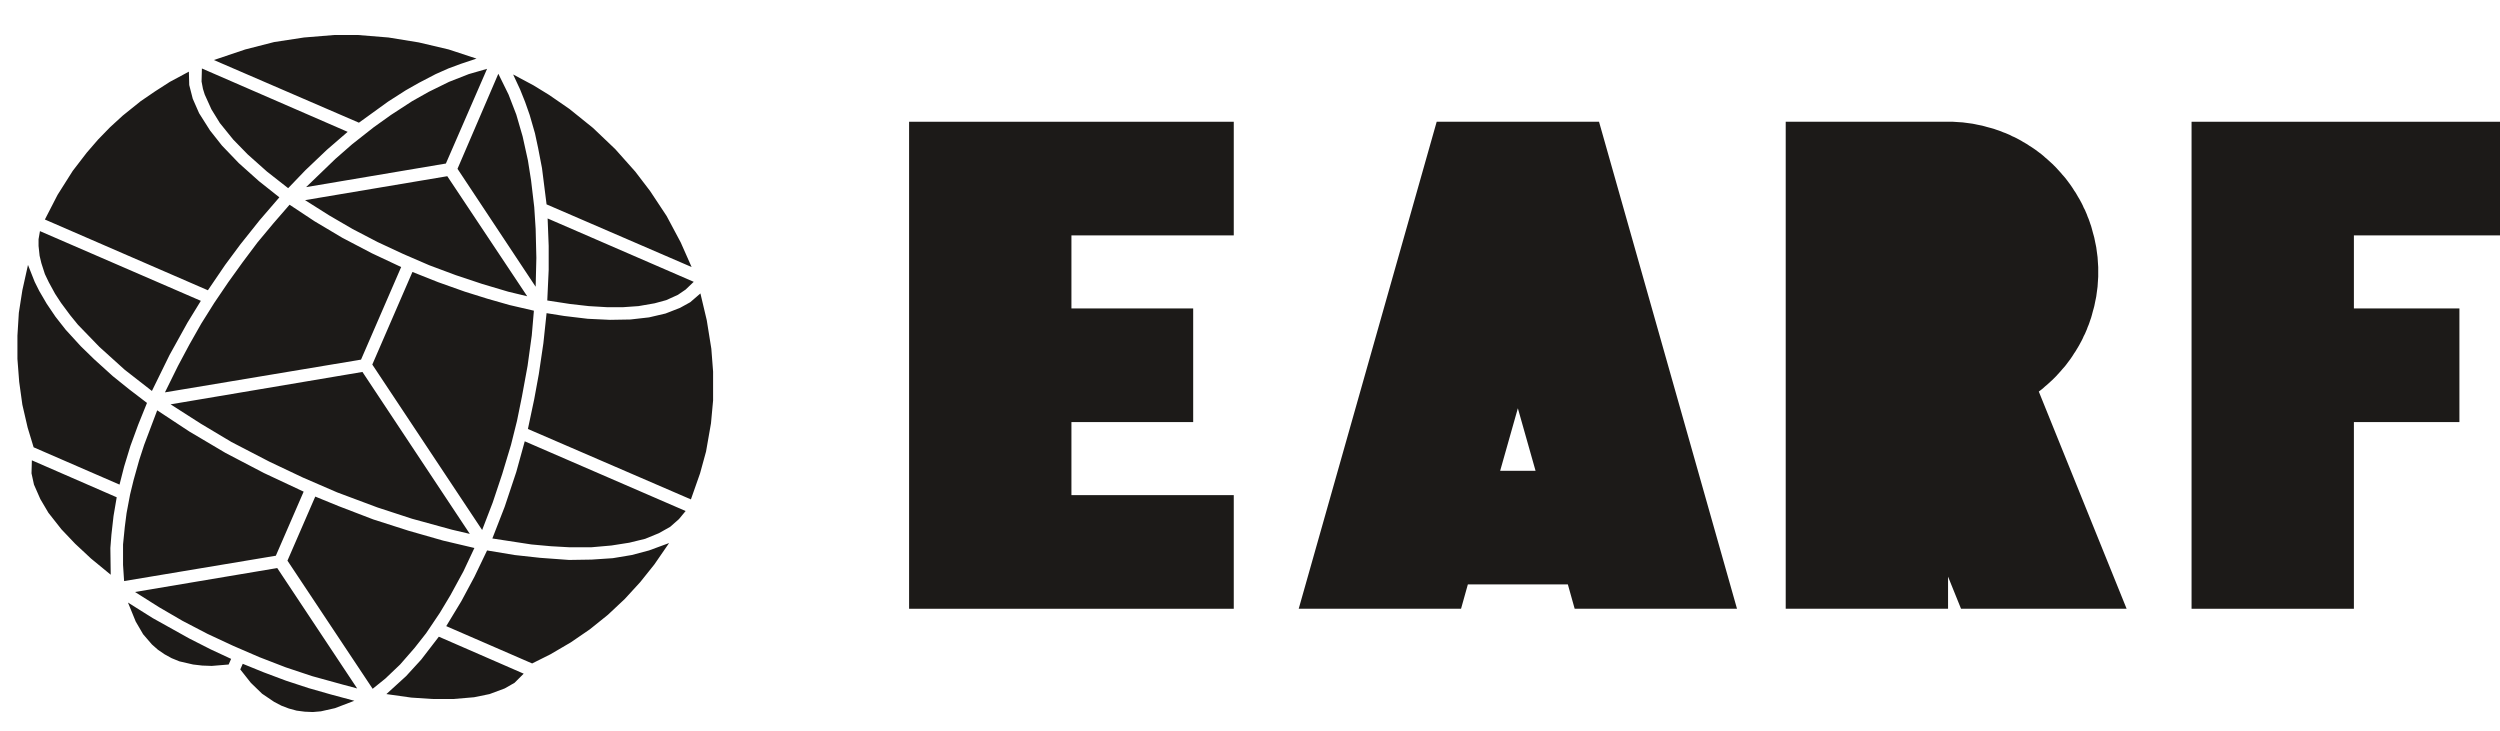
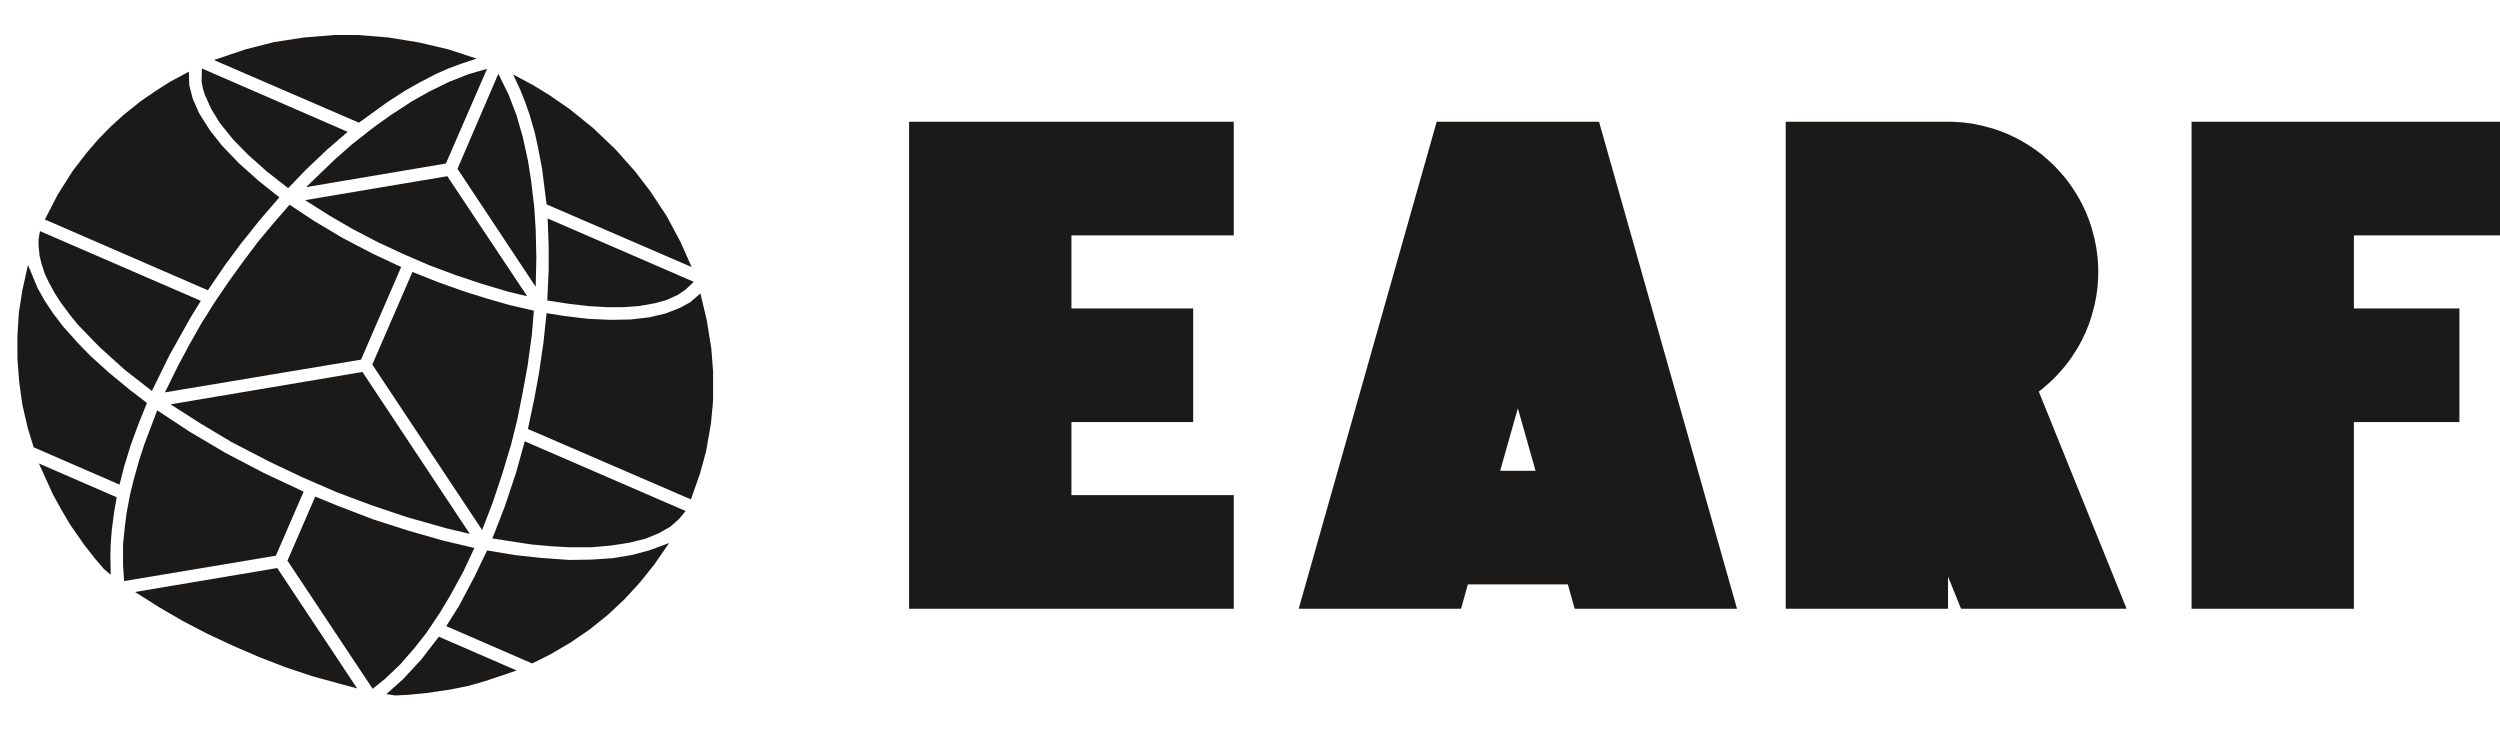
<svg xmlns="http://www.w3.org/2000/svg" viewBox="0 0 1540 450" role="img" aria-label="EARF">
  <g transform="translate(225 225) scale(216.8675)">
-     <path d="M-0.289 0.872L-0.225 0.896L-0.161 0.917L-0.098 0.935L-0.031 0.953L-0.086 0.974L-0.126 0.983L-0.149 0.985L-0.172 0.984L-0.195 0.981L-0.217 0.975L-0.238 0.967L-0.259 0.956L-0.293 0.933L-0.325 0.902L-0.355 0.864L-0.348 0.848L-0.289 0.872Z M-0.604 0.718L-0.500 0.776L-0.439 0.807L-0.381 0.834L-0.388 0.850L-0.436 0.854L-0.463 0.853L-0.489 0.850L-0.528 0.841L-0.550 0.832L-0.570 0.821L-0.589 0.808L-0.606 0.793L-0.631 0.764L-0.652 0.728L-0.674 0.674L-0.604 0.718Z M-0.064 0.907L-0.151 0.883L-0.226 0.858L-0.301 0.829L-0.375 0.797L-0.448 0.763L-0.519 0.726L-0.586 0.687L-0.654 0.644L-0.250 0.576L-0.023 0.918L-0.064 0.907Z M-0.715 0.428L-0.721 0.481L-0.724 0.519L-0.723 0.595L-0.779 0.549L-0.824 0.507L-0.863 0.466L-0.900 0.419L-0.923 0.380L-0.941 0.339L-0.948 0.307L-0.947 0.270L-0.706 0.375L-0.715 0.428Z M-0.688 0.509L-0.683 0.459L-0.678 0.420L-0.668 0.367L-0.658 0.326L-0.642 0.269L-0.628 0.226L-0.591 0.128L-0.500 0.188L-0.397 0.249L-0.288 0.306L-0.175 0.359L-0.254 0.541L-0.685 0.613L-0.688 0.567L-0.688 0.509Z M0.246 0.467L0.133 0.436L0.035 0.404L-0.080 0.361L-0.177 0.319L-0.272 0.274L-0.380 0.218L-0.467 0.166L-0.553 0.111L-0.008 0.019L0.297 0.479L0.246 0.467Z M-0.926 -0.211L-0.905 -0.175L-0.880 -0.138L-0.851 -0.101L-0.808 -0.054L-0.770 -0.017L-0.717 0.031L-0.671 0.068L-0.620 0.107L-0.645 0.169L-0.667 0.229L-0.685 0.288L-0.698 0.339L-0.942 0.233L-0.959 0.177L-0.974 0.112L-0.983 0.047L-0.988 -0.018L-0.988 -0.084L-0.984 -0.149L-0.974 -0.213L-0.958 -0.285L-0.939 -0.237L-0.926 -0.211Z M-0.505 -0.121L-0.556 -0.029L-0.606 0.073L-0.683 0.013L-0.755 -0.052L-0.816 -0.115L-0.838 -0.142L-0.864 -0.177L-0.881 -0.203L-0.899 -0.236L-0.910 -0.259L-0.920 -0.290L-0.925 -0.311L-0.928 -0.339L-0.928 -0.358L-0.924 -0.381L-0.467 -0.183L-0.505 -0.121Z M-0.532 0.002L-0.500 -0.058L-0.466 -0.118L-0.429 -0.177L-0.389 -0.236L-0.348 -0.293L-0.306 -0.349L-0.261 -0.403L-0.215 -0.456L-0.144 -0.409L-0.065 -0.362L0.019 -0.318L0.102 -0.279L-0.012 -0.016L-0.569 0.077L-0.532 0.002Z M-0.831 -0.552L-0.791 -0.604L-0.759 -0.641L-0.725 -0.676L-0.689 -0.709L-0.638 -0.750L-0.597 -0.778L-0.555 -0.805L-0.501 -0.834L-0.500 -0.796L-0.490 -0.757L-0.472 -0.716L-0.441 -0.667L-0.407 -0.624L-0.359 -0.574L-0.302 -0.523L-0.244 -0.477L-0.300 -0.412L-0.355 -0.343L-0.398 -0.285L-0.447 -0.213L-0.910 -0.414L-0.874 -0.484L-0.831 -0.552Z M-0.109 -0.612L-0.170 -0.554L-0.219 -0.503L-0.279 -0.550L-0.334 -0.599L-0.375 -0.641L-0.413 -0.688L-0.437 -0.727L-0.456 -0.769L-0.461 -0.785L-0.465 -0.806L-0.464 -0.843L-0.050 -0.663L-0.109 -0.612Z M-0.341 -0.897L-0.259 -0.918L-0.174 -0.931L-0.089 -0.938L-0.020 -0.938L0.066 -0.931L0.152 -0.917L0.237 -0.897L0.316 -0.871L0.271 -0.856L0.236 -0.843L0.200 -0.827L0.152 -0.802L0.115 -0.781L0.065 -0.749L-0.018 -0.689L-0.430 -0.867L-0.341 -0.897Z M0.116 0.883L0.159 0.836L0.209 0.771L0.450 0.876L0.424 0.902L0.396 0.918L0.353 0.934L0.309 0.943L0.250 0.948L0.193 0.948L0.131 0.944L0.060 0.934L0.116 0.883Z M0.273 0.670L0.310 0.601L0.346 0.526L0.424 0.539L0.497 0.547L0.579 0.553L0.643 0.552L0.703 0.548L0.757 0.539L0.806 0.526L0.863 0.505L0.821 0.566L0.781 0.616L0.737 0.664L0.689 0.709L0.638 0.750L0.584 0.787L0.526 0.821L0.474 0.847L0.230 0.741L0.273 0.670Z M-0.076 0.400L0.023 0.438L0.123 0.470L0.221 0.498L0.310 0.519L0.279 0.585L0.242 0.653L0.212 0.703L0.173 0.761L0.140 0.803L0.099 0.850L0.057 0.890L0.021 0.919L-0.221 0.555L-0.142 0.373L-0.076 0.400Z M0.396 0.402L0.429 0.303L0.453 0.216L0.910 0.414L0.891 0.437L0.866 0.459L0.834 0.477L0.795 0.493L0.750 0.504L0.699 0.512L0.642 0.517L0.580 0.517L0.527 0.514L0.472 0.509L0.361 0.492L0.396 0.402Z M0.207 -0.236L0.283 -0.209L0.347 -0.189L0.410 -0.171L0.479 -0.155L0.473 -0.085L0.461 0.002L0.445 0.089L0.431 0.158L0.414 0.226L0.389 0.309L0.362 0.390L0.332 0.468L0.020 -0.002L0.134 -0.265L0.207 -0.236Z M0.565 -0.140L0.632 -0.132L0.695 -0.129L0.753 -0.130L0.806 -0.136L0.853 -0.147L0.894 -0.163L0.923 -0.179L0.952 -0.204L0.970 -0.128L0.983 -0.047L0.988 0.018L0.988 0.100L0.982 0.165L0.968 0.245L0.951 0.307L0.925 0.381L0.462 0.181L0.480 0.096L0.493 0.025L0.506 -0.063L0.515 -0.148L0.565 -0.140Z M0.521 -0.271L0.521 -0.339L0.518 -0.417L0.933 -0.237L0.910 -0.215L0.888 -0.200L0.855 -0.185L0.822 -0.176L0.776 -0.168L0.733 -0.165L0.686 -0.165L0.635 -0.168L0.582 -0.174L0.517 -0.184L0.521 -0.271Z M0.406 -0.209L0.332 -0.231L0.257 -0.256L0.182 -0.284L0.108 -0.316L0.035 -0.350L-0.036 -0.387L-0.103 -0.426L-0.171 -0.469L0.233 -0.537L0.460 -0.196L0.406 -0.209Z M0.407 -0.769L0.429 -0.712L0.447 -0.650L0.462 -0.582L0.471 -0.525L0.480 -0.449L0.484 -0.387L0.486 -0.305L0.484 -0.223L0.262 -0.558L0.378 -0.828L0.407 -0.769Z M0.522 -0.768L0.580 -0.728L0.647 -0.674L0.710 -0.614L0.767 -0.550L0.809 -0.495L0.856 -0.424L0.896 -0.349L0.927 -0.279L0.515 -0.457L0.502 -0.560L0.491 -0.617L0.482 -0.659L0.467 -0.711L0.454 -0.748L0.440 -0.783L0.420 -0.826L0.478 -0.795L0.522 -0.768Z M-0.085 -0.586L-0.037 -0.628L0.024 -0.676L0.073 -0.711L0.133 -0.750L0.181 -0.777L0.238 -0.805L0.294 -0.827L0.346 -0.842L0.229 -0.573L-0.168 -0.506L-0.085 -0.586Z" fill="#1C1A18" fill-rule="evenodd" />
+     <path d="M-0.064 0.907L-0.151 0.883L-0.226 0.858L-0.301 0.829L-0.375 0.797L-0.448 0.763L-0.519 0.726L-0.586 0.687L-0.654 0.644L-0.250 0.576L-0.023 0.918L-0.064 0.907Z M-0.076 0.400L0.023 0.438L0.123 0.470L0.221 0.498L0.310 0.519L0.279 0.585L0.242 0.653L0.212 0.703L0.173 0.761L0.140 0.803L0.099 0.850L0.057 0.890L0.021 0.919L-0.221 0.555L-0.142 0.373L-0.076 0.400Z M-0.713 0.415L-0.720 0.468L-0.723 0.507L-0.724 0.544L-0.723 0.595L-0.742 0.579L-0.767 0.550L-0.799 0.509L-0.838 0.453L-0.864 0.409L-0.888 0.365L-0.927 0.279L-0.706 0.375L-0.713 0.415Z M-0.688 0.509L-0.683 0.459L-0.678 0.420L-0.668 0.367L-0.658 0.326L-0.642 0.269L-0.628 0.226L-0.591 0.128L-0.500 0.188L-0.397 0.249L-0.288 0.306L-0.175 0.359L-0.254 0.541L-0.685 0.613L-0.688 0.567L-0.688 0.509Z M0.230 0.463L0.117 0.431L0.019 0.398L-0.080 0.361L-0.177 0.319L-0.272 0.274L-0.380 0.218L-0.467 0.166L-0.553 0.111L-0.008 0.019L0.297 0.479L0.230 0.463Z M-0.931 -0.220L-0.911 -0.184L-0.887 -0.148L-0.859 -0.111L-0.817 -0.064L-0.780 -0.026L-0.728 0.021L-0.671 0.068L-0.620 0.107L-0.645 0.169L-0.667 0.229L-0.685 0.288L-0.698 0.339L-0.942 0.233L-0.959 0.177L-0.974 0.112L-0.983 0.047L-0.988 -0.018L-0.988 -0.084L-0.984 -0.149L-0.974 -0.213L-0.958 -0.285L-0.931 -0.220Z M-0.496 -0.136L-0.556 -0.029L-0.606 0.073L-0.683 0.013L-0.755 -0.052L-0.816 -0.115L-0.838 -0.142L-0.864 -0.177L-0.881 -0.203L-0.899 -0.236L-0.910 -0.259L-0.920 -0.290L-0.925 -0.311L-0.928 -0.339L-0.928 -0.358L-0.924 -0.381L-0.467 -0.183L-0.496 -0.136Z M-0.532 0.002L-0.500 -0.058L-0.466 -0.118L-0.429 -0.177L-0.389 -0.236L-0.348 -0.293L-0.306 -0.349L-0.261 -0.403L-0.215 -0.456L-0.144 -0.409L-0.065 -0.362L0.019 -0.318L0.102 -0.279L-0.012 -0.016L-0.569 0.077L-0.532 0.002Z M-0.831 -0.552L-0.791 -0.604L-0.759 -0.641L-0.725 -0.676L-0.689 -0.709L-0.638 -0.750L-0.597 -0.778L-0.555 -0.805L-0.501 -0.834L-0.500 -0.796L-0.490 -0.757L-0.472 -0.716L-0.441 -0.667L-0.407 -0.624L-0.359 -0.574L-0.302 -0.523L-0.244 -0.477L-0.300 -0.412L-0.355 -0.343L-0.398 -0.285L-0.447 -0.213L-0.910 -0.414L-0.874 -0.484L-0.831 -0.552Z M-0.109 -0.612L-0.170 -0.554L-0.219 -0.503L-0.279 -0.550L-0.334 -0.599L-0.375 -0.641L-0.413 -0.688L-0.437 -0.727L-0.456 -0.769L-0.461 -0.785L-0.465 -0.806L-0.464 -0.843L-0.050 -0.663L-0.109 -0.612Z M-0.341 -0.897L-0.259 -0.918L-0.174 -0.931L-0.089 -0.938L-0.020 -0.938L0.066 -0.931L0.152 -0.917L0.237 -0.897L0.316 -0.871L0.271 -0.856L0.236 -0.843L0.200 -0.827L0.152 -0.802L0.115 -0.781L0.065 -0.749L-0.018 -0.689L-0.430 -0.867L-0.341 -0.897Z M0.107 0.892L0.159 0.836L0.209 0.771L0.430 0.867L0.341 0.897L0.292 0.911L0.242 0.921L0.174 0.931L0.123 0.936L0.085 0.938L0.060 0.934L0.107 0.892Z M0.266 0.684L0.310 0.601L0.346 0.526L0.424 0.539L0.497 0.547L0.579 0.553L0.643 0.552L0.703 0.548L0.757 0.539L0.806 0.526L0.863 0.505L0.821 0.566L0.781 0.616L0.737 0.664L0.689 0.709L0.638 0.750L0.584 0.787L0.526 0.821L0.474 0.847L0.230 0.741L0.266 0.684Z M0.396 0.402L0.429 0.303L0.453 0.216L0.910 0.414L0.891 0.437L0.866 0.459L0.834 0.477L0.795 0.493L0.750 0.504L0.699 0.512L0.642 0.517L0.580 0.517L0.527 0.514L0.472 0.509L0.361 0.492L0.396 0.402Z M0.207 -0.236L0.283 -0.209L0.347 -0.189L0.410 -0.171L0.479 -0.155L0.473 -0.085L0.461 0.002L0.445 0.089L0.431 0.158L0.414 0.226L0.389 0.309L0.362 0.390L0.332 0.468L0.020 -0.002L0.134 -0.265L0.207 -0.236Z M0.565 -0.140L0.632 -0.132L0.695 -0.129L0.753 -0.130L0.806 -0.136L0.853 -0.147L0.894 -0.163L0.923 -0.179L0.952 -0.204L0.970 -0.128L0.983 -0.047L0.988 0.018L0.988 0.100L0.982 0.165L0.968 0.245L0.951 0.307L0.925 0.381L0.462 0.181L0.480 0.096L0.493 0.025L0.506 -0.063L0.515 -0.148L0.565 -0.140Z M0.521 -0.271L0.521 -0.339L0.518 -0.417L0.933 -0.237L0.910 -0.215L0.888 -0.200L0.855 -0.185L0.822 -0.176L0.776 -0.168L0.733 -0.165L0.686 -0.165L0.635 -0.168L0.582 -0.174L0.517 -0.184L0.521 -0.271Z M0.406 -0.209L0.332 -0.231L0.257 -0.256L0.182 -0.284L0.108 -0.316L0.035 -0.350L-0.036 -0.387L-0.103 -0.426L-0.171 -0.469L0.233 -0.537L0.460 -0.196L0.406 -0.209Z M0.407 -0.769L0.429 -0.712L0.447 -0.650L0.462 -0.582L0.471 -0.525L0.480 -0.449L0.484 -0.387L0.486 -0.305L0.484 -0.223L0.262 -0.558L0.378 -0.828L0.407 -0.769Z M0.522 -0.768L0.580 -0.728L0.647 -0.674L0.710 -0.614L0.767 -0.550L0.809 -0.495L0.856 -0.424L0.896 -0.349L0.927 -0.279L0.515 -0.457L0.502 -0.560L0.491 -0.617L0.482 -0.659L0.467 -0.711L0.454 -0.748L0.440 -0.783L0.420 -0.826L0.478 -0.795L0.522 -0.768Z M-0.085 -0.586L-0.037 -0.628L0.024 -0.676L0.073 -0.711L0.133 -0.750L0.181 -0.777L0.238 -0.805L0.294 -0.827L0.346 -0.842L0.229 -0.573L-0.168 -0.506L-0.085 -0.586Z" fill="#1C1A18" fill-rule="evenodd" />
  </g>
  <g transform="translate(560 75)" fill="#1C1A18">
    <path d="M0.0 70.0L0.0 115.0L0.0 185.0L0.0 230.0L0.0 300.0L100.0 300.0L200.0 300.0L200.0 230.0L100.0 230.0L100.0 185.0L175.0 185.0L175.0 115.0L100.0 115.0L100.0 70.0L200.0 70.0L200.0 0.0L100.0 0.0L0.0 0.0L0.0 70.0Z" />
    <path d="M340.0 300.0L344.2 285.0L405.8 285.0L410.0 300.0L510.0 300.0L425.0 0.0L325.0 0.0L240.0 300.0L340.0 300.0Z M375.0 176.5L385.9 215.0L364.1 215.0L375.0 176.5Z" />
    <path d="M732.5 91.0L732.5 89.5L732.4 88.0L732.3 86.5L732.2 84.9L732.1 83.4L731.9 81.9L731.7 80.4L731.5 78.9L731.3 77.4L731.0 75.9L730.7 74.5L730.4 73.0L730.1 71.5L729.7 70.0L729.3 68.6L728.9 67.1L728.5 65.6L728.1 64.2L727.6 62.8L727.1 61.3L726.6 59.9L726.0 58.5L725.5 57.1L724.9 55.7L724.3 54.3L723.6 53.0L723.0 51.6L722.3 50.2L721.6 48.9L720.9 47.6L720.1 46.3L719.3 44.9L718.6 43.7L717.7 42.4L716.9 41.1L716.1 39.9L715.2 38.6L714.3 37.4L713.4 36.2L712.5 35.0L711.5 33.8L710.5 32.7L709.5 31.5L708.5 30.4L707.5 29.3L706.5 28.2L705.4 27.1L704.3 26.0L703.2 25.0L702.1 24.0L701.0 23.0L699.8 22.0L698.7 21.0L697.5 20.0L696.3 19.1L695.1 18.2L693.9 17.3L692.6 16.4L691.4 15.6L690.1 14.8L688.8 13.9L687.6 13.2L686.2 12.4L684.9 11.6L683.6 10.9L682.3 10.2L680.9 9.5L679.5 8.9L678.2 8.2L676.8 7.6L675.4 7.0L674.0 6.5L672.6 5.9L671.2 5.4L669.7 4.9L668.3 4.4L666.9 4.0L665.4 3.6L663.9 3.2L662.5 2.8L661.0 2.4L659.5 2.1L658.0 1.8L656.6 1.5L655.1 1.2L653.6 1.0L652.1 0.8L650.6 0.6L649.1 0.4L647.6 0.3L646.0 0.2L644.5 0.1L643.0 0.0L641.5 0.0L640.0 0.0L540.0 0.0L540.0 300.0L640.0 300.0L640.0 280.2L648.0 300.0L750.0 300.0L695.9 166.2L696.3 165.9L697.5 165.0L698.7 164.0L699.8 163.0L701.0 162.0L702.1 161.0L703.2 160.0L704.3 159.0L705.4 157.9L706.5 156.8L707.5 155.7L708.5 154.6L709.5 153.5L710.5 152.3L711.5 151.2L712.5 150.0L713.4 148.8L714.3 147.6L715.2 146.4L716.1 145.1L716.9 143.9L717.7 142.6L718.6 141.3L719.3 140.1L720.1 138.8L720.9 137.4L721.6 136.1L722.3 134.8L723.0 133.4L723.6 132.0L724.3 130.7L724.9 129.3L725.5 127.9L726.0 126.5L726.6 125.1L727.1 123.7L727.6 122.2L728.1 120.8L728.5 119.4L728.9 117.9L729.3 116.4L729.7 115.0L730.1 113.5L730.4 112.0L730.7 110.5L731.0 109.1L731.3 107.6L731.5 106.1L731.7 104.6L731.9 103.1L732.1 101.6L732.2 100.1L732.3 98.5L732.4 97.0L732.5 95.5L732.5 94.0L732.5 92.5L732.5 91.0Z" />
    <path d="M790.0 0.0L790.0 70.0L790.0 115.0L790.0 185.0L790.0 300.0L890.0 300.0L890.0 185.0L955.0 185.0L955.0 115.0L890.0 115.0L890.0 70.0L980.0 70.0L980.0 0.0L890.0 0.0L790.0 0.0Z" />
  </g>
</svg>
